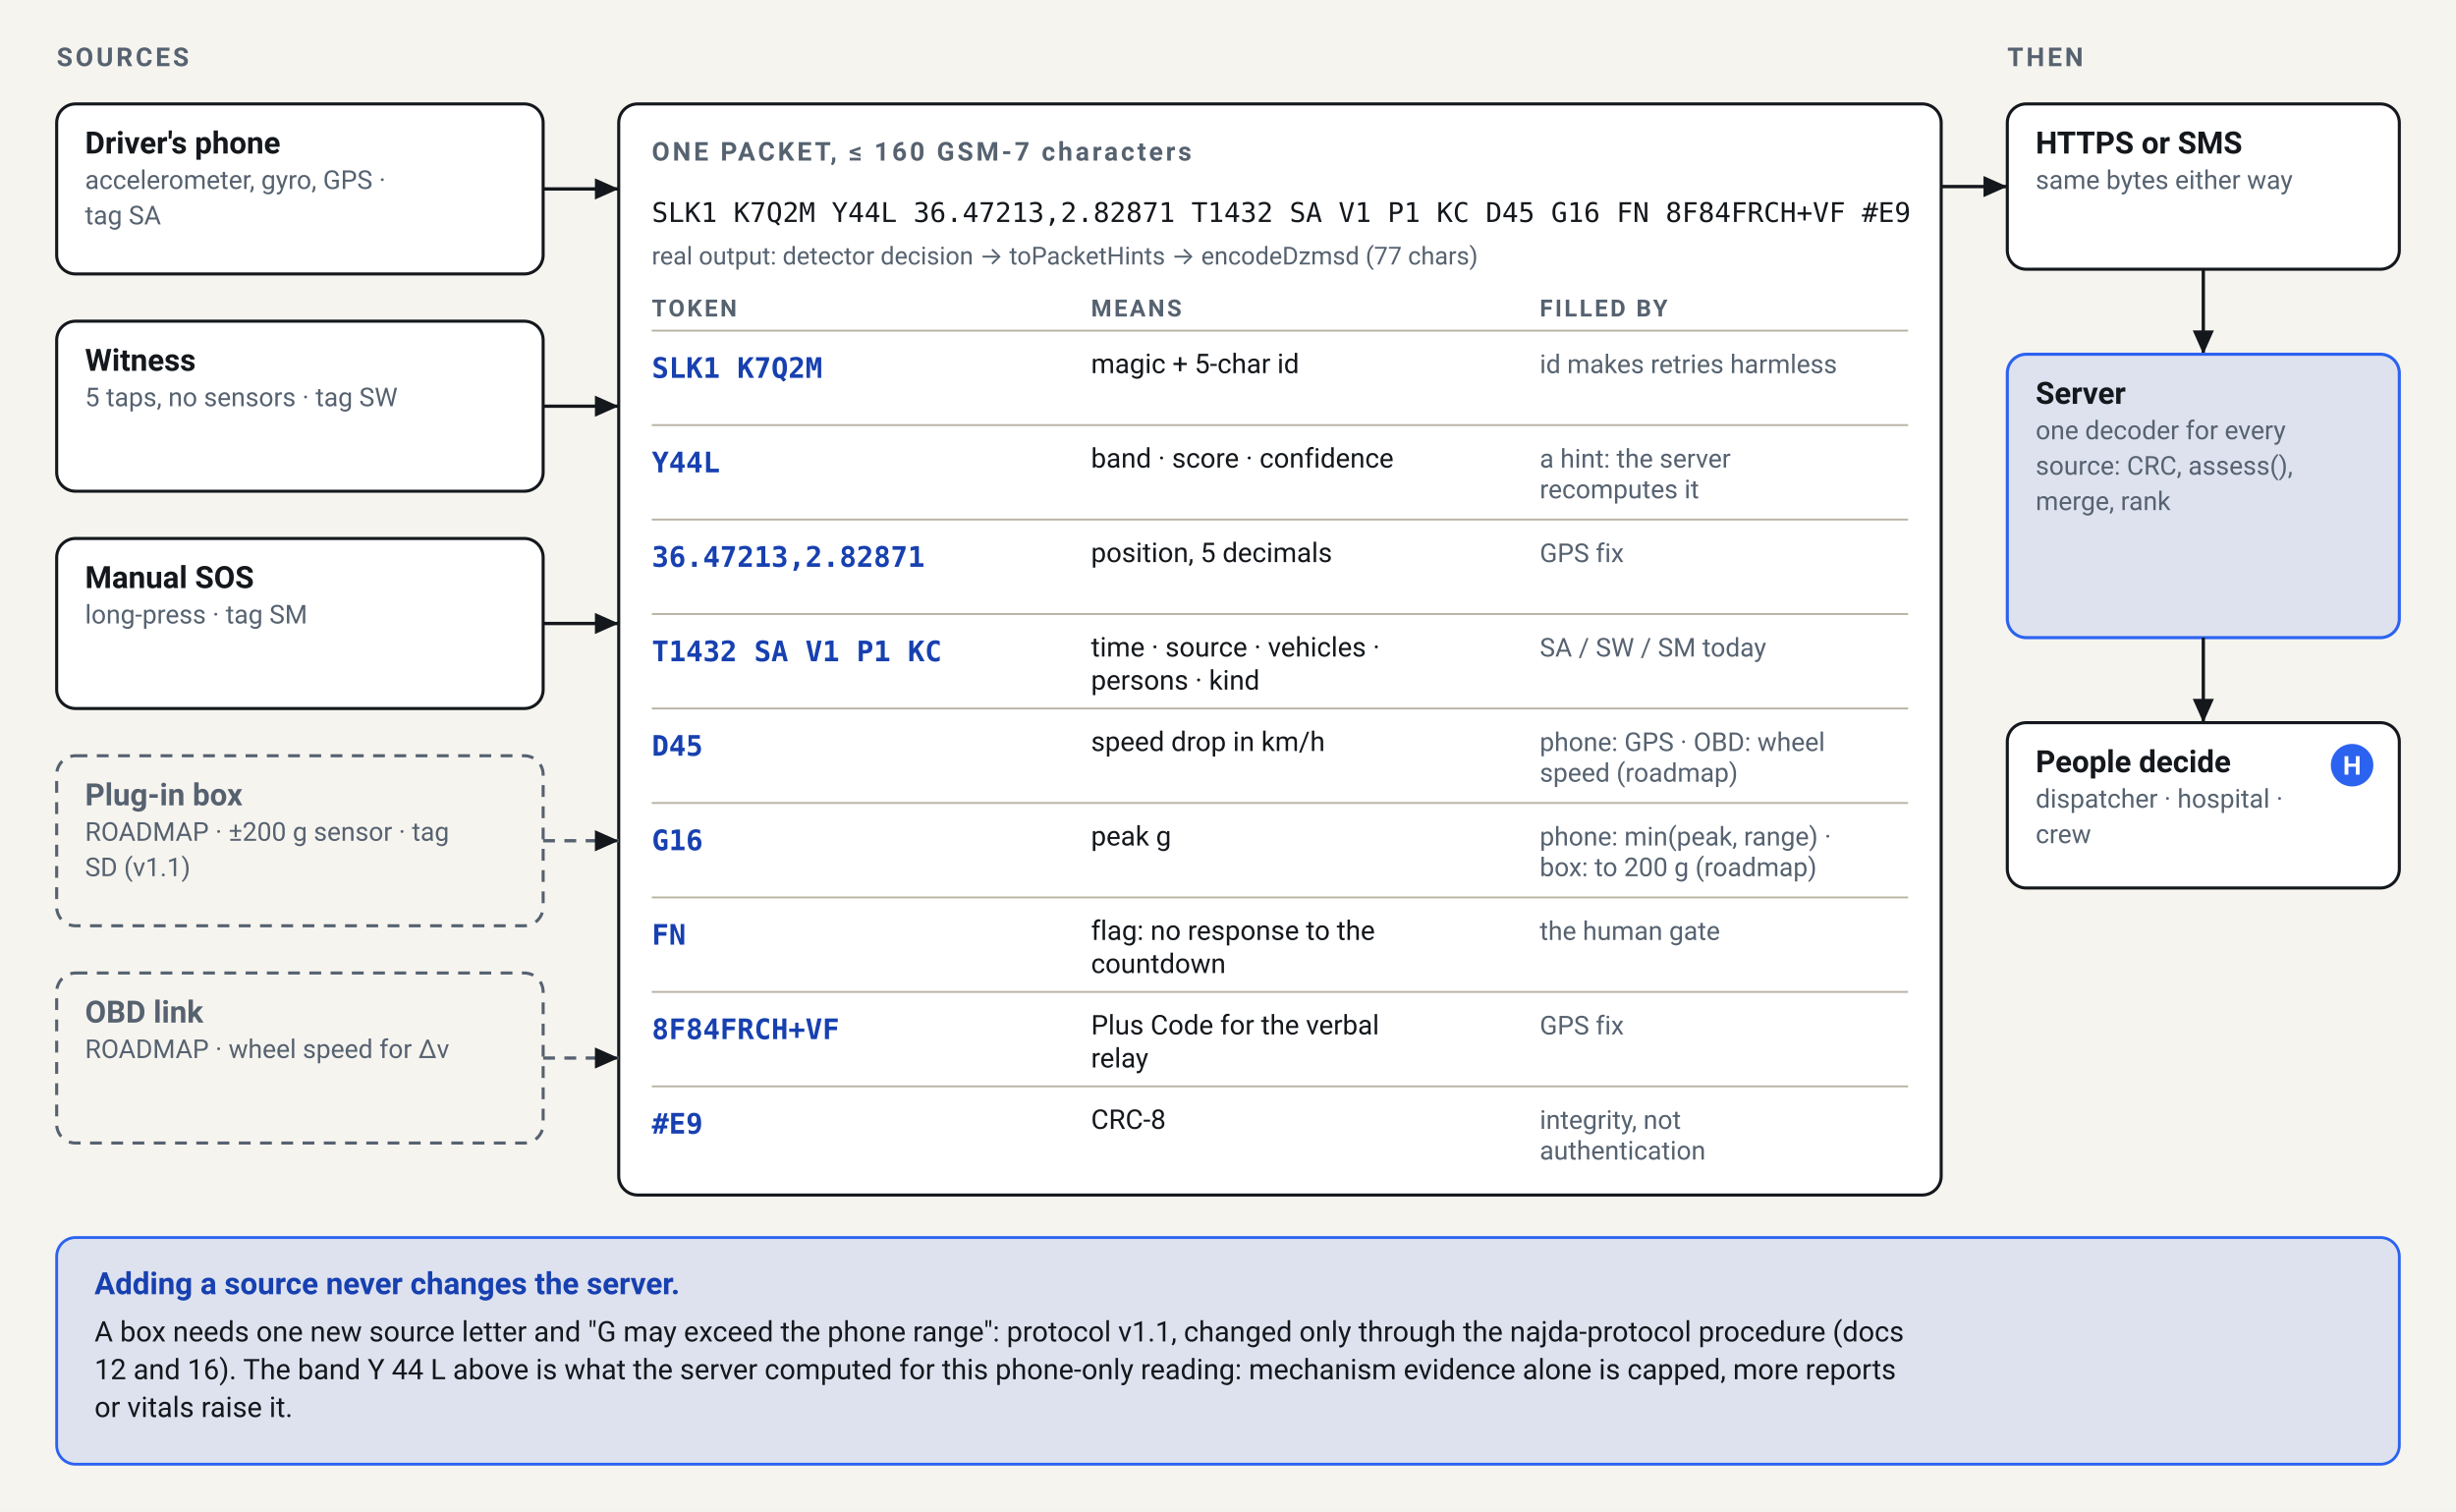
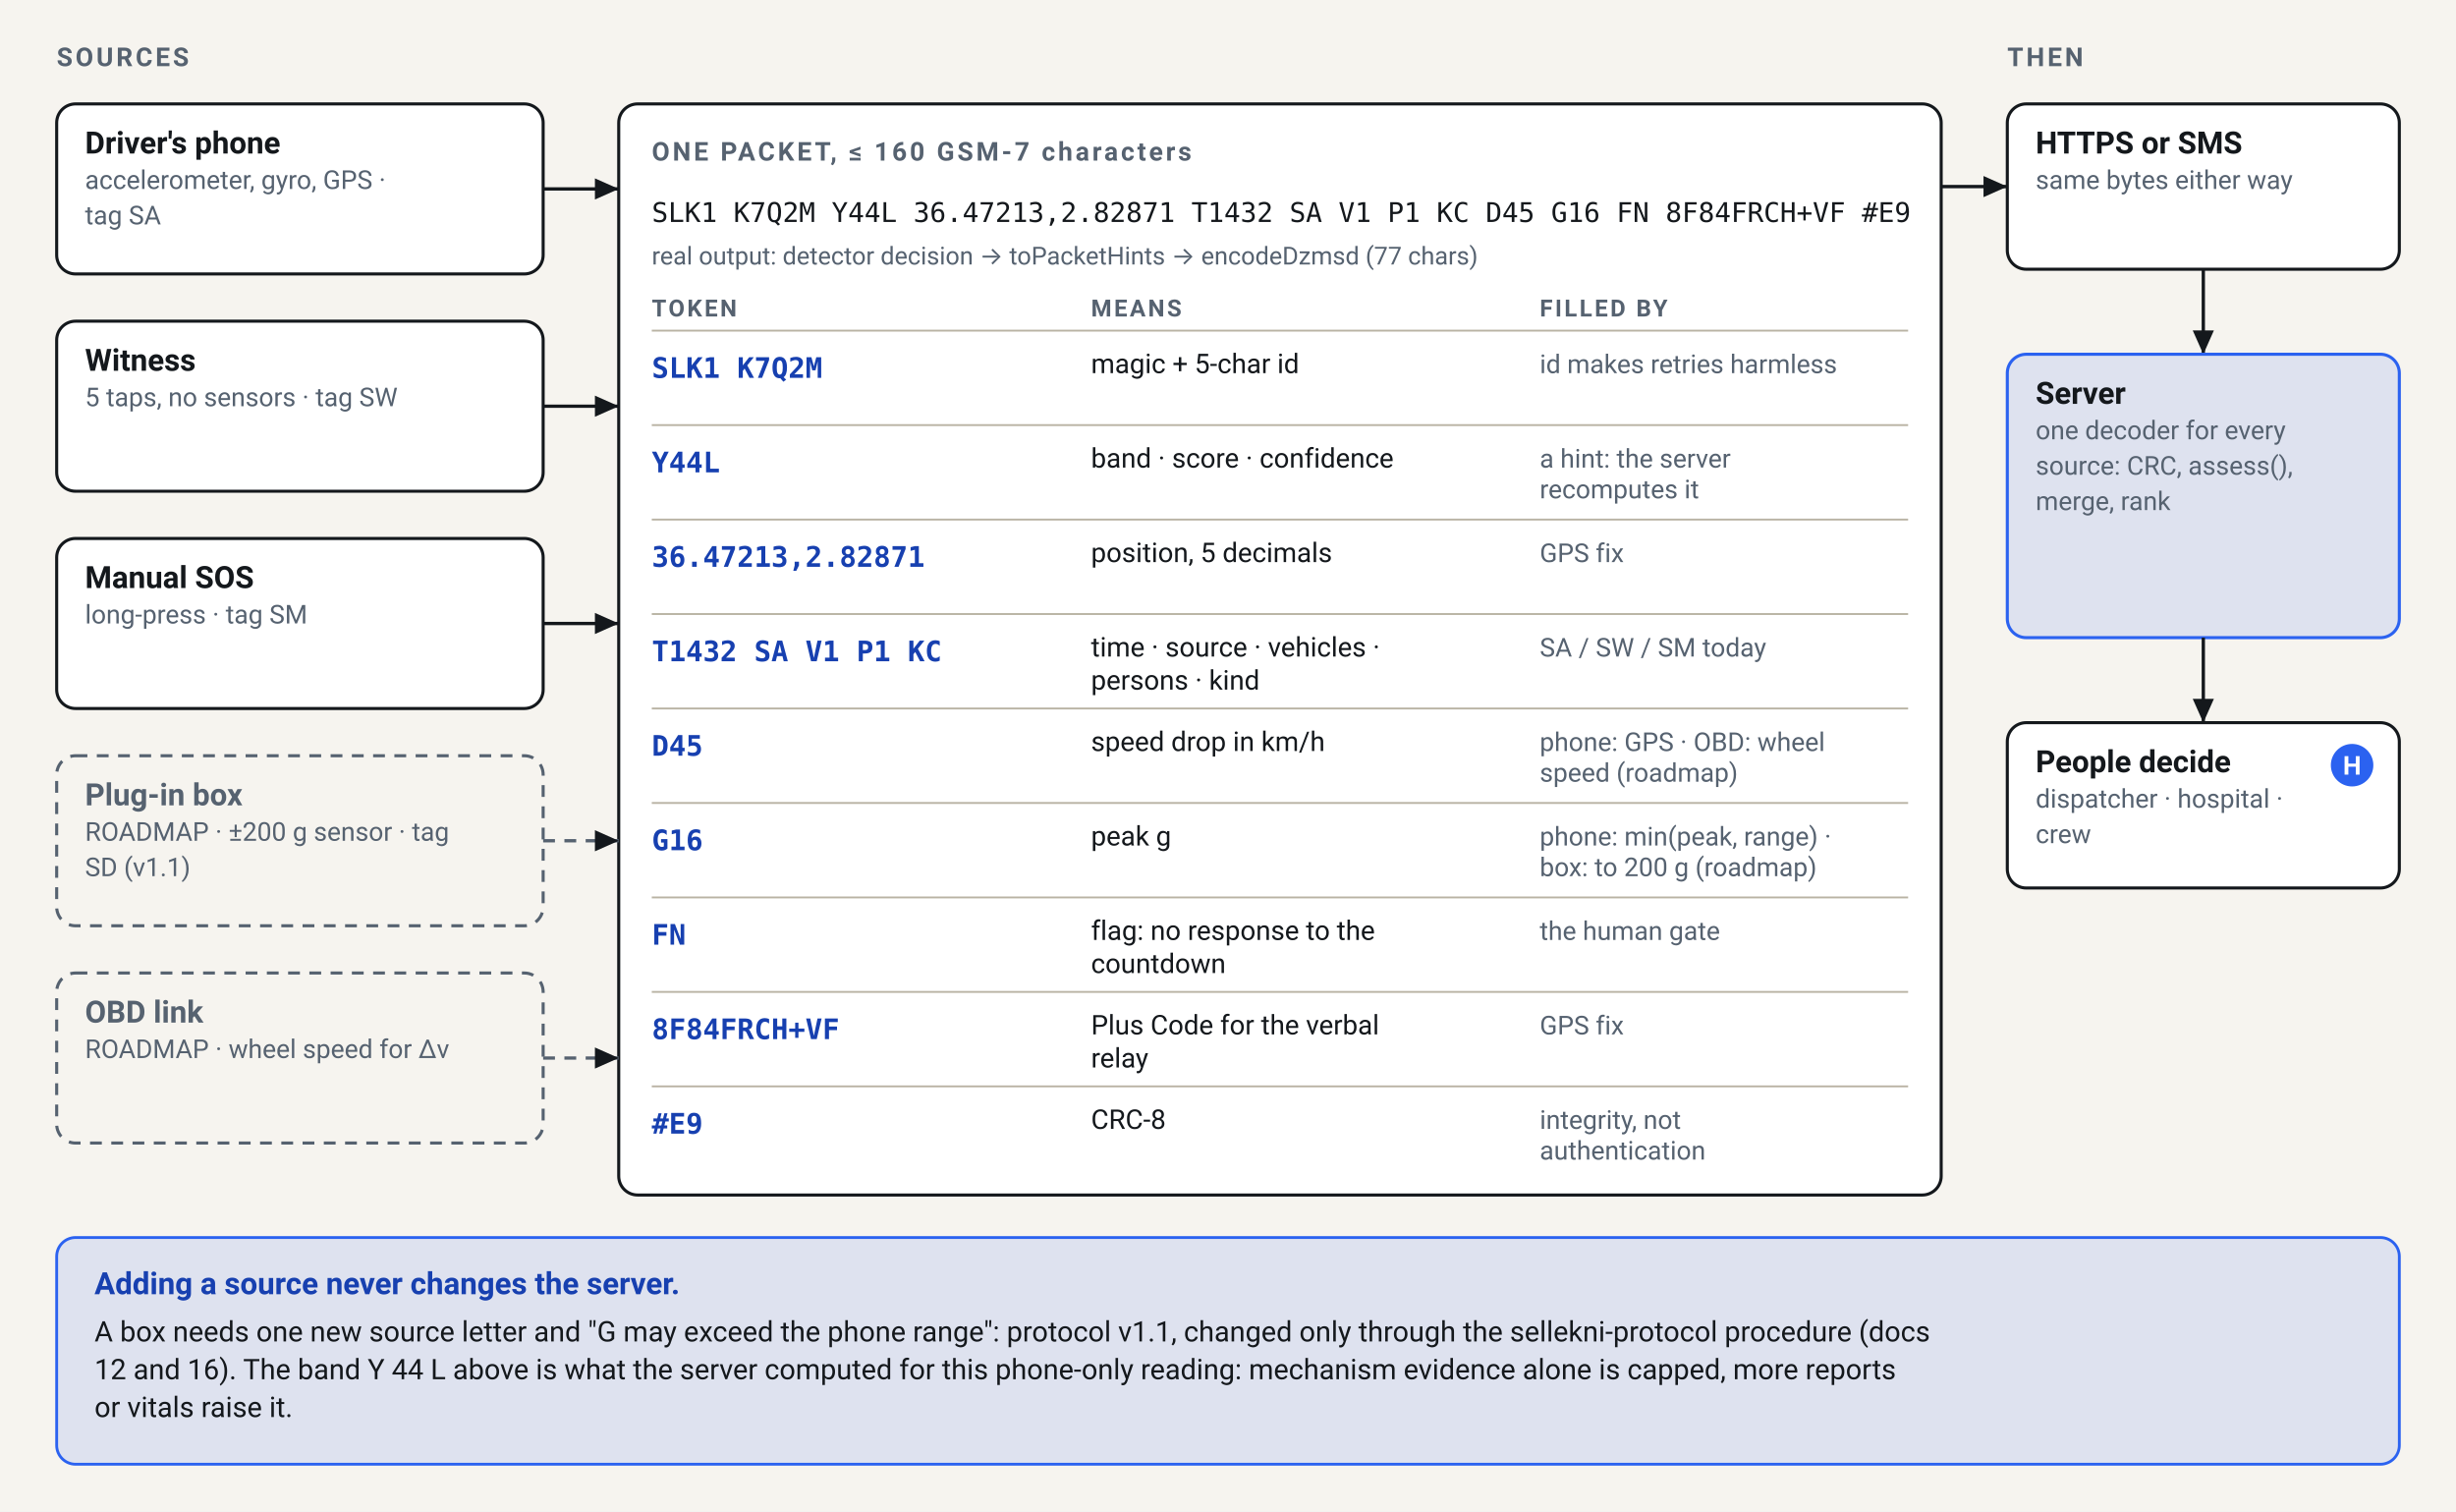
<svg xmlns="http://www.w3.org/2000/svg" viewBox="0 0 1040 640" width="1040" height="640" role="img" aria-label="Phone, witness and manual SOS produce the same SLK1 packet today; a plug-in box and an OBD link would fill the same fields later. The server decodes, recomputes and merges whatever arrives.">
  <defs>
    <marker id="f04-i" viewBox="0 0 10 10" refX="9" refY="5" markerWidth="8" markerHeight="8" orient="auto-start-reverse">
      <path d="M0,1 L9,5 L0,9 z" style="fill:#14181C" />
    </marker>
    <marker id="f04-b" viewBox="0 0 10 10" refX="9" refY="5" markerWidth="8" markerHeight="8" orient="auto-start-reverse">
      <path d="M0,1 L9,5 L0,9 z" style="fill:#2B62F0" />
    </marker>
  </defs>
  <rect width="1040" height="640" style="fill:#F6F4EF" />
  <text x="24" y="28" font-family="'IBM Plex Sans','IBM Plex Sans Arabic',system-ui,-apple-system,'Segoe UI',Roboto,sans-serif" font-size="11" font-weight="600" text-anchor="start" letter-spacing="1.2" style="fill:#566270">SOURCES</text>
  <rect x="24" y="44" width="206" height="72" rx="8" style="fill:#FFFFFF;stroke:#14181C;stroke-width:1.3" />
  <text x="36" y="65" font-family="'IBM Plex Sans','IBM Plex Sans Arabic',system-ui,-apple-system,'Segoe UI',Roboto,sans-serif" font-size="13" font-weight="600" text-anchor="start" style="fill:#14181C">Driver's phone</text>
  <text x="36" y="80" font-family="'IBM Plex Sans','IBM Plex Sans Arabic',system-ui,-apple-system,'Segoe UI',Roboto,sans-serif" font-size="11" font-weight="400" text-anchor="start" style="fill:#566270">accelerometer, gyro, GPS ·</text>
  <text x="36" y="95" font-family="'IBM Plex Sans','IBM Plex Sans Arabic',system-ui,-apple-system,'Segoe UI',Roboto,sans-serif" font-size="11" font-weight="400" text-anchor="start" style="fill:#566270">tag SA</text>
  <rect x="24" y="136" width="206" height="72" rx="8" style="fill:#FFFFFF;stroke:#14181C;stroke-width:1.3" />
  <text x="36" y="157" font-family="'IBM Plex Sans','IBM Plex Sans Arabic',system-ui,-apple-system,'Segoe UI',Roboto,sans-serif" font-size="13" font-weight="600" text-anchor="start" style="fill:#14181C">Witness</text>
  <text x="36" y="172" font-family="'IBM Plex Sans','IBM Plex Sans Arabic',system-ui,-apple-system,'Segoe UI',Roboto,sans-serif" font-size="11" font-weight="400" text-anchor="start" style="fill:#566270">5 taps, no sensors · tag SW</text>
  <rect x="24" y="228" width="206" height="72" rx="8" style="fill:#FFFFFF;stroke:#14181C;stroke-width:1.3" />
  <text x="36" y="249" font-family="'IBM Plex Sans','IBM Plex Sans Arabic',system-ui,-apple-system,'Segoe UI',Roboto,sans-serif" font-size="13" font-weight="600" text-anchor="start" style="fill:#14181C">Manual SOS</text>
  <text x="36" y="264" font-family="'IBM Plex Sans','IBM Plex Sans Arabic',system-ui,-apple-system,'Segoe UI',Roboto,sans-serif" font-size="11" font-weight="400" text-anchor="start" style="fill:#566270">long-press · tag SM</text>
  <rect x="24" y="320" width="206" height="72" rx="8" style="fill:none;stroke:#566270;stroke-width:1.3;stroke-dasharray:5 4" />
  <text x="36" y="341" font-family="'IBM Plex Sans','IBM Plex Sans Arabic',system-ui,-apple-system,'Segoe UI',Roboto,sans-serif" font-size="13" font-weight="600" text-anchor="start" style="fill:#566270">Plug-in box</text>
  <text x="36" y="356" font-family="'IBM Plex Sans','IBM Plex Sans Arabic',system-ui,-apple-system,'Segoe UI',Roboto,sans-serif" font-size="11" font-weight="400" text-anchor="start" style="fill:#566270">ROADMAP · ±200 g sensor · tag</text>
  <text x="36" y="371" font-family="'IBM Plex Sans','IBM Plex Sans Arabic',system-ui,-apple-system,'Segoe UI',Roboto,sans-serif" font-size="11" font-weight="400" text-anchor="start" style="fill:#566270">SD (v1.1)</text>
  <rect x="24" y="412" width="206" height="72" rx="8" style="fill:none;stroke:#566270;stroke-width:1.3;stroke-dasharray:5 4" />
  <text x="36" y="433" font-family="'IBM Plex Sans','IBM Plex Sans Arabic',system-ui,-apple-system,'Segoe UI',Roboto,sans-serif" font-size="13" font-weight="600" text-anchor="start" style="fill:#566270">OBD link</text>
  <text x="36" y="448" font-family="'IBM Plex Sans','IBM Plex Sans Arabic',system-ui,-apple-system,'Segoe UI',Roboto,sans-serif" font-size="11" font-weight="400" text-anchor="start" style="fill:#566270">ROADMAP · wheel speed for Δv</text>
  <rect x="262" y="44" width="560" height="462" rx="8" style="fill:#FFFFFF;stroke:#14181C;stroke-width:1.3" />
  <text x="276" y="68" font-family="'IBM Plex Sans','IBM Plex Sans Arabic',system-ui,-apple-system,'Segoe UI',Roboto,sans-serif" font-size="11" font-weight="600" text-anchor="start" letter-spacing="1.2" style="fill:#566270">ONE PACKET, ≤ 160 GSM-7 characters</text>
  <text x="276" y="94" font-family="'IBM Plex Mono',ui-monospace,SFMono-Regular,Menlo,Consolas,monospace" font-size="11.5" font-weight="400" text-anchor="start" style="fill:#14181C">SLK1 K7Q2M Y44L 36.47213,2.82871 T1432 SA V1 P1 KC D45 G16 FN 8F84FRCH+VF #E9</text>
  <text x="276" y="112" font-family="'IBM Plex Sans','IBM Plex Sans Arabic',system-ui,-apple-system,'Segoe UI',Roboto,sans-serif" font-size="10.5" font-weight="400" text-anchor="start" style="fill:#566270">real output: detector decision → toPacketHints → encodeDzmsd (77 chars)</text>
  <text x="276" y="134" font-family="'IBM Plex Sans','IBM Plex Sans Arabic',system-ui,-apple-system,'Segoe UI',Roboto,sans-serif" font-size="10" font-weight="600" text-anchor="start" letter-spacing="1" style="fill:#566270">TOKEN</text>
  <text x="462" y="134" font-family="'IBM Plex Sans','IBM Plex Sans Arabic',system-ui,-apple-system,'Segoe UI',Roboto,sans-serif" font-size="10" font-weight="600" text-anchor="start" letter-spacing="1" style="fill:#566270">MEANS</text>
  <text x="652" y="134" font-family="'IBM Plex Sans','IBM Plex Sans Arabic',system-ui,-apple-system,'Segoe UI',Roboto,sans-serif" font-size="10" font-weight="600" text-anchor="start" letter-spacing="1" style="fill:#566270">FILLED BY</text>
  <line x1="276" y1="140" x2="808" y2="140" style="stroke:#B9B3A4;stroke-width:0.8" />
  <text x="276" y="160" font-family="'IBM Plex Mono',ui-monospace,SFMono-Regular,Menlo,Consolas,monospace" font-size="12" font-weight="600" text-anchor="start" style="fill:#1740B0">SLK1 K7Q2M</text>
  <text x="462" y="158" font-family="'IBM Plex Sans','IBM Plex Sans Arabic',system-ui,-apple-system,'Segoe UI',Roboto,sans-serif" font-size="11.5" font-weight="400" text-anchor="start" style="fill:#14181C">magic + 5-char id</text>
  <text x="652" y="158" font-family="'IBM Plex Sans','IBM Plex Sans Arabic',system-ui,-apple-system,'Segoe UI',Roboto,sans-serif" font-size="11" font-weight="400" text-anchor="start" style="fill:#566270">id makes retries harmless</text>
  <line x1="276" y1="180" x2="808" y2="180" style="stroke:#B9B3A4;stroke-width:0.8" />
  <text x="276" y="200" font-family="'IBM Plex Mono',ui-monospace,SFMono-Regular,Menlo,Consolas,monospace" font-size="12" font-weight="600" text-anchor="start" style="fill:#1740B0">Y44L</text>
  <text x="462" y="198" font-family="'IBM Plex Sans','IBM Plex Sans Arabic',system-ui,-apple-system,'Segoe UI',Roboto,sans-serif" font-size="11.5" font-weight="400" text-anchor="start" style="fill:#14181C">band · score · confidence</text>
  <text x="652" y="198" font-family="'IBM Plex Sans','IBM Plex Sans Arabic',system-ui,-apple-system,'Segoe UI',Roboto,sans-serif" font-size="11" font-weight="400" text-anchor="start" style="fill:#566270">a hint: the server</text>
  <text x="652" y="211" font-family="'IBM Plex Sans','IBM Plex Sans Arabic',system-ui,-apple-system,'Segoe UI',Roboto,sans-serif" font-size="11" font-weight="400" text-anchor="start" style="fill:#566270">recomputes it</text>
  <line x1="276" y1="220" x2="808" y2="220" style="stroke:#B9B3A4;stroke-width:0.8" />
  <text x="276" y="240" font-family="'IBM Plex Mono',ui-monospace,SFMono-Regular,Menlo,Consolas,monospace" font-size="12" font-weight="600" text-anchor="start" style="fill:#1740B0">36.47213,2.82871</text>
  <text x="462" y="238" font-family="'IBM Plex Sans','IBM Plex Sans Arabic',system-ui,-apple-system,'Segoe UI',Roboto,sans-serif" font-size="11.5" font-weight="400" text-anchor="start" style="fill:#14181C">position, 5 decimals</text>
  <text x="652" y="238" font-family="'IBM Plex Sans','IBM Plex Sans Arabic',system-ui,-apple-system,'Segoe UI',Roboto,sans-serif" font-size="11" font-weight="400" text-anchor="start" style="fill:#566270">GPS fix</text>
  <line x1="276" y1="260" x2="808" y2="260" style="stroke:#B9B3A4;stroke-width:0.8" />
  <text x="276" y="280" font-family="'IBM Plex Mono',ui-monospace,SFMono-Regular,Menlo,Consolas,monospace" font-size="12" font-weight="600" text-anchor="start" style="fill:#1740B0">T1432 SA V1 P1 KC</text>
  <text x="462" y="278" font-family="'IBM Plex Sans','IBM Plex Sans Arabic',system-ui,-apple-system,'Segoe UI',Roboto,sans-serif" font-size="11.5" font-weight="400" text-anchor="start" style="fill:#14181C">time · source · vehicles ·</text>
  <text x="462" y="292" font-family="'IBM Plex Sans','IBM Plex Sans Arabic',system-ui,-apple-system,'Segoe UI',Roboto,sans-serif" font-size="11.5" font-weight="400" text-anchor="start" style="fill:#14181C">persons · kind</text>
  <text x="652" y="278" font-family="'IBM Plex Sans','IBM Plex Sans Arabic',system-ui,-apple-system,'Segoe UI',Roboto,sans-serif" font-size="11" font-weight="400" text-anchor="start" style="fill:#566270">SA / SW / SM today</text>
  <line x1="276" y1="300" x2="808" y2="300" style="stroke:#B9B3A4;stroke-width:0.8" />
  <text x="276" y="320" font-family="'IBM Plex Mono',ui-monospace,SFMono-Regular,Menlo,Consolas,monospace" font-size="12" font-weight="600" text-anchor="start" style="fill:#1740B0">D45</text>
  <text x="462" y="318" font-family="'IBM Plex Sans','IBM Plex Sans Arabic',system-ui,-apple-system,'Segoe UI',Roboto,sans-serif" font-size="11.5" font-weight="400" text-anchor="start" style="fill:#14181C">speed drop in km/h</text>
  <text x="652" y="318" font-family="'IBM Plex Sans','IBM Plex Sans Arabic',system-ui,-apple-system,'Segoe UI',Roboto,sans-serif" font-size="11" font-weight="400" text-anchor="start" style="fill:#566270">phone: GPS · OBD: wheel</text>
  <text x="652" y="331" font-family="'IBM Plex Sans','IBM Plex Sans Arabic',system-ui,-apple-system,'Segoe UI',Roboto,sans-serif" font-size="11" font-weight="400" text-anchor="start" style="fill:#566270">speed (roadmap)</text>
  <line x1="276" y1="340" x2="808" y2="340" style="stroke:#B9B3A4;stroke-width:0.8" />
  <text x="276" y="360" font-family="'IBM Plex Mono',ui-monospace,SFMono-Regular,Menlo,Consolas,monospace" font-size="12" font-weight="600" text-anchor="start" style="fill:#1740B0">G16</text>
  <text x="462" y="358" font-family="'IBM Plex Sans','IBM Plex Sans Arabic',system-ui,-apple-system,'Segoe UI',Roboto,sans-serif" font-size="11.5" font-weight="400" text-anchor="start" style="fill:#14181C">peak g</text>
  <text x="652" y="358" font-family="'IBM Plex Sans','IBM Plex Sans Arabic',system-ui,-apple-system,'Segoe UI',Roboto,sans-serif" font-size="11" font-weight="400" text-anchor="start" style="fill:#566270">phone: min(peak, range) ·</text>
  <text x="652" y="371" font-family="'IBM Plex Sans','IBM Plex Sans Arabic',system-ui,-apple-system,'Segoe UI',Roboto,sans-serif" font-size="11" font-weight="400" text-anchor="start" style="fill:#566270">box: to 200 g (roadmap)</text>
  <line x1="276" y1="380" x2="808" y2="380" style="stroke:#B9B3A4;stroke-width:0.8" />
  <text x="276" y="400" font-family="'IBM Plex Mono',ui-monospace,SFMono-Regular,Menlo,Consolas,monospace" font-size="12" font-weight="600" text-anchor="start" style="fill:#1740B0">FN</text>
  <text x="462" y="398" font-family="'IBM Plex Sans','IBM Plex Sans Arabic',system-ui,-apple-system,'Segoe UI',Roboto,sans-serif" font-size="11.5" font-weight="400" text-anchor="start" style="fill:#14181C">flag: no response to the</text>
  <text x="462" y="412" font-family="'IBM Plex Sans','IBM Plex Sans Arabic',system-ui,-apple-system,'Segoe UI',Roboto,sans-serif" font-size="11.5" font-weight="400" text-anchor="start" style="fill:#14181C">countdown</text>
  <text x="652" y="398" font-family="'IBM Plex Sans','IBM Plex Sans Arabic',system-ui,-apple-system,'Segoe UI',Roboto,sans-serif" font-size="11" font-weight="400" text-anchor="start" style="fill:#566270">the human gate</text>
  <line x1="276" y1="420" x2="808" y2="420" style="stroke:#B9B3A4;stroke-width:0.8" />
  <text x="276" y="440" font-family="'IBM Plex Mono',ui-monospace,SFMono-Regular,Menlo,Consolas,monospace" font-size="12" font-weight="600" text-anchor="start" style="fill:#1740B0">8F84FRCH+VF</text>
  <text x="462" y="438" font-family="'IBM Plex Sans','IBM Plex Sans Arabic',system-ui,-apple-system,'Segoe UI',Roboto,sans-serif" font-size="11.5" font-weight="400" text-anchor="start" style="fill:#14181C">Plus Code for the verbal</text>
  <text x="462" y="452" font-family="'IBM Plex Sans','IBM Plex Sans Arabic',system-ui,-apple-system,'Segoe UI',Roboto,sans-serif" font-size="11.5" font-weight="400" text-anchor="start" style="fill:#14181C">relay</text>
  <text x="652" y="438" font-family="'IBM Plex Sans','IBM Plex Sans Arabic',system-ui,-apple-system,'Segoe UI',Roboto,sans-serif" font-size="11" font-weight="400" text-anchor="start" style="fill:#566270">GPS fix</text>
  <line x1="276" y1="460" x2="808" y2="460" style="stroke:#B9B3A4;stroke-width:0.8" />
  <text x="276" y="480" font-family="'IBM Plex Mono',ui-monospace,SFMono-Regular,Menlo,Consolas,monospace" font-size="12" font-weight="600" text-anchor="start" style="fill:#1740B0">#E9</text>
  <text x="462" y="478" font-family="'IBM Plex Sans','IBM Plex Sans Arabic',system-ui,-apple-system,'Segoe UI',Roboto,sans-serif" font-size="11.5" font-weight="400" text-anchor="start" style="fill:#14181C">CRC-8</text>
  <text x="652" y="478" font-family="'IBM Plex Sans','IBM Plex Sans Arabic',system-ui,-apple-system,'Segoe UI',Roboto,sans-serif" font-size="11" font-weight="400" text-anchor="start" style="fill:#566270">integrity, not</text>
  <text x="652" y="491" font-family="'IBM Plex Sans','IBM Plex Sans Arabic',system-ui,-apple-system,'Segoe UI',Roboto,sans-serif" font-size="11" font-weight="400" text-anchor="start" style="fill:#566270">authentication</text>
  <path d="M230,80 L262,80" fill="none" marker-end="url(#f04-i)" style="stroke:#14181C;stroke-width:1.4;stroke-linejoin:round" />
  <path d="M230,172 L262,172" fill="none" marker-end="url(#f04-i)" style="stroke:#14181C;stroke-width:1.4;stroke-linejoin:round" />
  <path d="M230,264 L262,264" fill="none" marker-end="url(#f04-i)" style="stroke:#14181C;stroke-width:1.4;stroke-linejoin:round" />
  <path d="M230,356 L262,356" fill="none" marker-end="url(#f04-i)" style="stroke:#566270;stroke-width:1.4;stroke-dasharray:5 4;stroke-linejoin:round" />
  <path d="M230,448 L262,448" fill="none" marker-end="url(#f04-i)" style="stroke:#566270;stroke-width:1.4;stroke-dasharray:5 4;stroke-linejoin:round" />
  <text x="850" y="28" font-family="'IBM Plex Sans','IBM Plex Sans Arabic',system-ui,-apple-system,'Segoe UI',Roboto,sans-serif" font-size="11" font-weight="600" text-anchor="start" letter-spacing="1.2" style="fill:#566270">THEN</text>
  <rect x="850" y="44" width="166" height="70" rx="8" style="fill:#FFFFFF;stroke:#14181C;stroke-width:1.3" />
  <text x="862" y="65" font-family="'IBM Plex Sans','IBM Plex Sans Arabic',system-ui,-apple-system,'Segoe UI',Roboto,sans-serif" font-size="13" font-weight="600" text-anchor="start" style="fill:#14181C">HTTPS or SMS</text>
  <text x="862" y="80" font-family="'IBM Plex Sans','IBM Plex Sans Arabic',system-ui,-apple-system,'Segoe UI',Roboto,sans-serif" font-size="11" font-weight="400" text-anchor="start" style="fill:#566270">same bytes either way</text>
  <path d="M822,79 L850,79" fill="none" marker-end="url(#f04-i)" style="stroke:#14181C;stroke-width:1.4;stroke-linejoin:round" />
  <path d="M933,114 L933,150" fill="none" marker-end="url(#f04-i)" style="stroke:#14181C;stroke-width:1.4;stroke-linejoin:round" />
  <rect x="850" y="150" width="166" height="120" rx="8" style="fill:#DEE2EF;stroke:#2B62F0;stroke-width:1.3" />
  <text x="862" y="171" font-family="'IBM Plex Sans','IBM Plex Sans Arabic',system-ui,-apple-system,'Segoe UI',Roboto,sans-serif" font-size="13" font-weight="600" text-anchor="start" style="fill:#14181C">Server</text>
  <text x="862" y="186" font-family="'IBM Plex Sans','IBM Plex Sans Arabic',system-ui,-apple-system,'Segoe UI',Roboto,sans-serif" font-size="11" font-weight="400" text-anchor="start" style="fill:#566270">one decoder for every</text>
  <text x="862" y="201" font-family="'IBM Plex Sans','IBM Plex Sans Arabic',system-ui,-apple-system,'Segoe UI',Roboto,sans-serif" font-size="11" font-weight="400" text-anchor="start" style="fill:#566270">source: CRC, assess(),</text>
  <text x="862" y="216" font-family="'IBM Plex Sans','IBM Plex Sans Arabic',system-ui,-apple-system,'Segoe UI',Roboto,sans-serif" font-size="11" font-weight="400" text-anchor="start" style="fill:#566270">merge, rank</text>
  <path d="M933,270 L933,306" fill="none" marker-end="url(#f04-i)" style="stroke:#14181C;stroke-width:1.4;stroke-linejoin:round" />
  <rect x="850" y="306" width="166" height="70" rx="8" style="fill:#FFFFFF;stroke:#14181C;stroke-width:1.3" />
  <text x="862" y="327" font-family="'IBM Plex Sans','IBM Plex Sans Arabic',system-ui,-apple-system,'Segoe UI',Roboto,sans-serif" font-size="13" font-weight="600" text-anchor="start" style="fill:#14181C">People decide</text>
  <text x="862" y="342" font-family="'IBM Plex Sans','IBM Plex Sans Arabic',system-ui,-apple-system,'Segoe UI',Roboto,sans-serif" font-size="11" font-weight="400" text-anchor="start" style="fill:#566270">dispatcher · hospital ·</text>
  <text x="862" y="357" font-family="'IBM Plex Sans','IBM Plex Sans Arabic',system-ui,-apple-system,'Segoe UI',Roboto,sans-serif" font-size="11" font-weight="400" text-anchor="start" style="fill:#566270">crew</text>
  <circle cx="996" cy="324" r="9" style="fill:#2B62F0" />
  <text x="996" y="328" font-family="'IBM Plex Sans','IBM Plex Sans Arabic',system-ui,-apple-system,'Segoe UI',Roboto,sans-serif" font-size="11" font-weight="600" text-anchor="middle" style="fill:#FFFFFF">H</text>
  <rect x="24" y="524" width="992" height="96" rx="8" style="fill:#DEE2EF;stroke:#2B62F0;stroke-width:1.2" />
  <text x="40" y="548" font-family="'IBM Plex Sans','IBM Plex Sans Arabic',system-ui,-apple-system,'Segoe UI',Roboto,sans-serif" font-size="13" font-weight="600" text-anchor="start" style="fill:#1740B0">Adding a source never changes the server.</text>
-   <text x="40" y="568" font-family="'IBM Plex Sans','IBM Plex Sans Arabic',system-ui,-apple-system,'Segoe UI',Roboto,sans-serif" font-size="12" font-weight="400" text-anchor="start" style="fill:#14181C">A box needs one new source letter and "G may exceed the phone range": protocol v1.1, changed only through the najda-protocol procedure (docs</text>
+   <text x="40" y="568" font-family="'IBM Plex Sans','IBM Plex Sans Arabic',system-ui,-apple-system,'Segoe UI',Roboto,sans-serif" font-size="12" font-weight="400" text-anchor="start" style="fill:#14181C">A box needs one new source letter and "G may exceed the phone range": protocol v1.1, changed only through the sellekni-protocol procedure (docs</text>
  <text x="40" y="584" font-family="'IBM Plex Sans','IBM Plex Sans Arabic',system-ui,-apple-system,'Segoe UI',Roboto,sans-serif" font-size="12" font-weight="400" text-anchor="start" style="fill:#14181C">12 and 16). The band Y 44 L above is what the server computed for this phone-only reading: mechanism evidence alone is capped, more reports</text>
  <text x="40" y="600" font-family="'IBM Plex Sans','IBM Plex Sans Arabic',system-ui,-apple-system,'Segoe UI',Roboto,sans-serif" font-size="12" font-weight="400" text-anchor="start" style="fill:#14181C">or vitals raise it.</text>
</svg>
